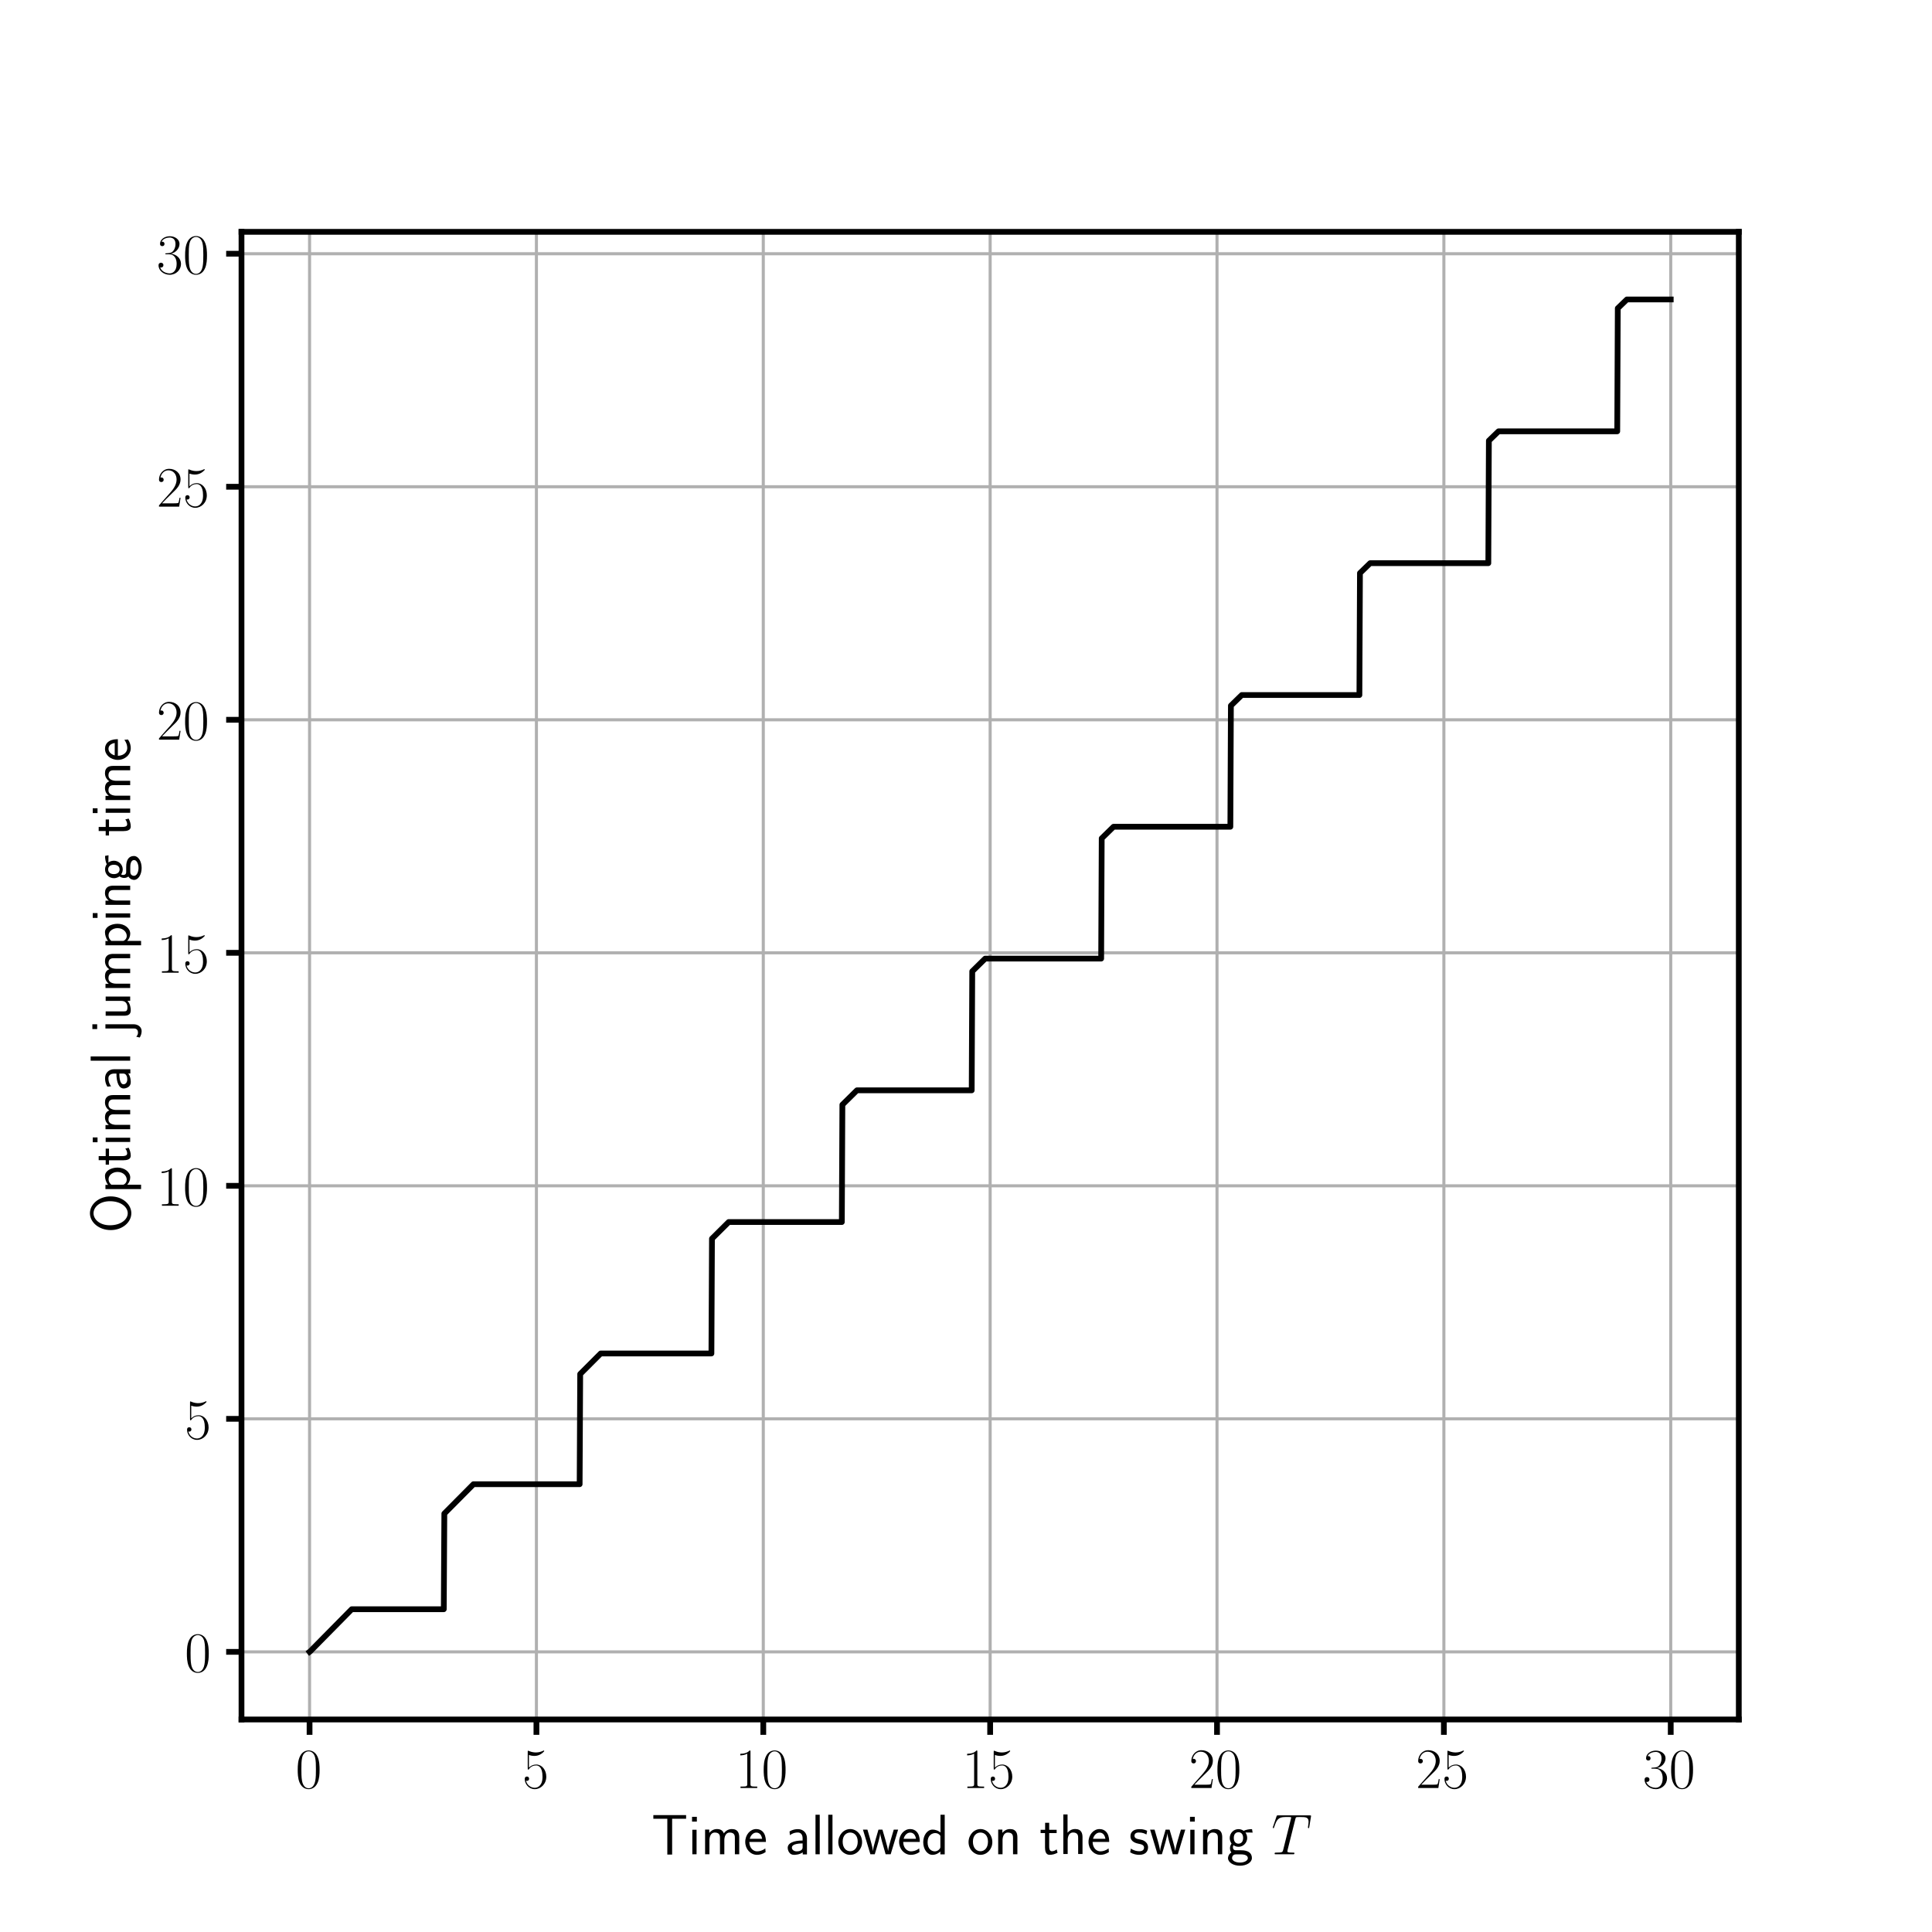
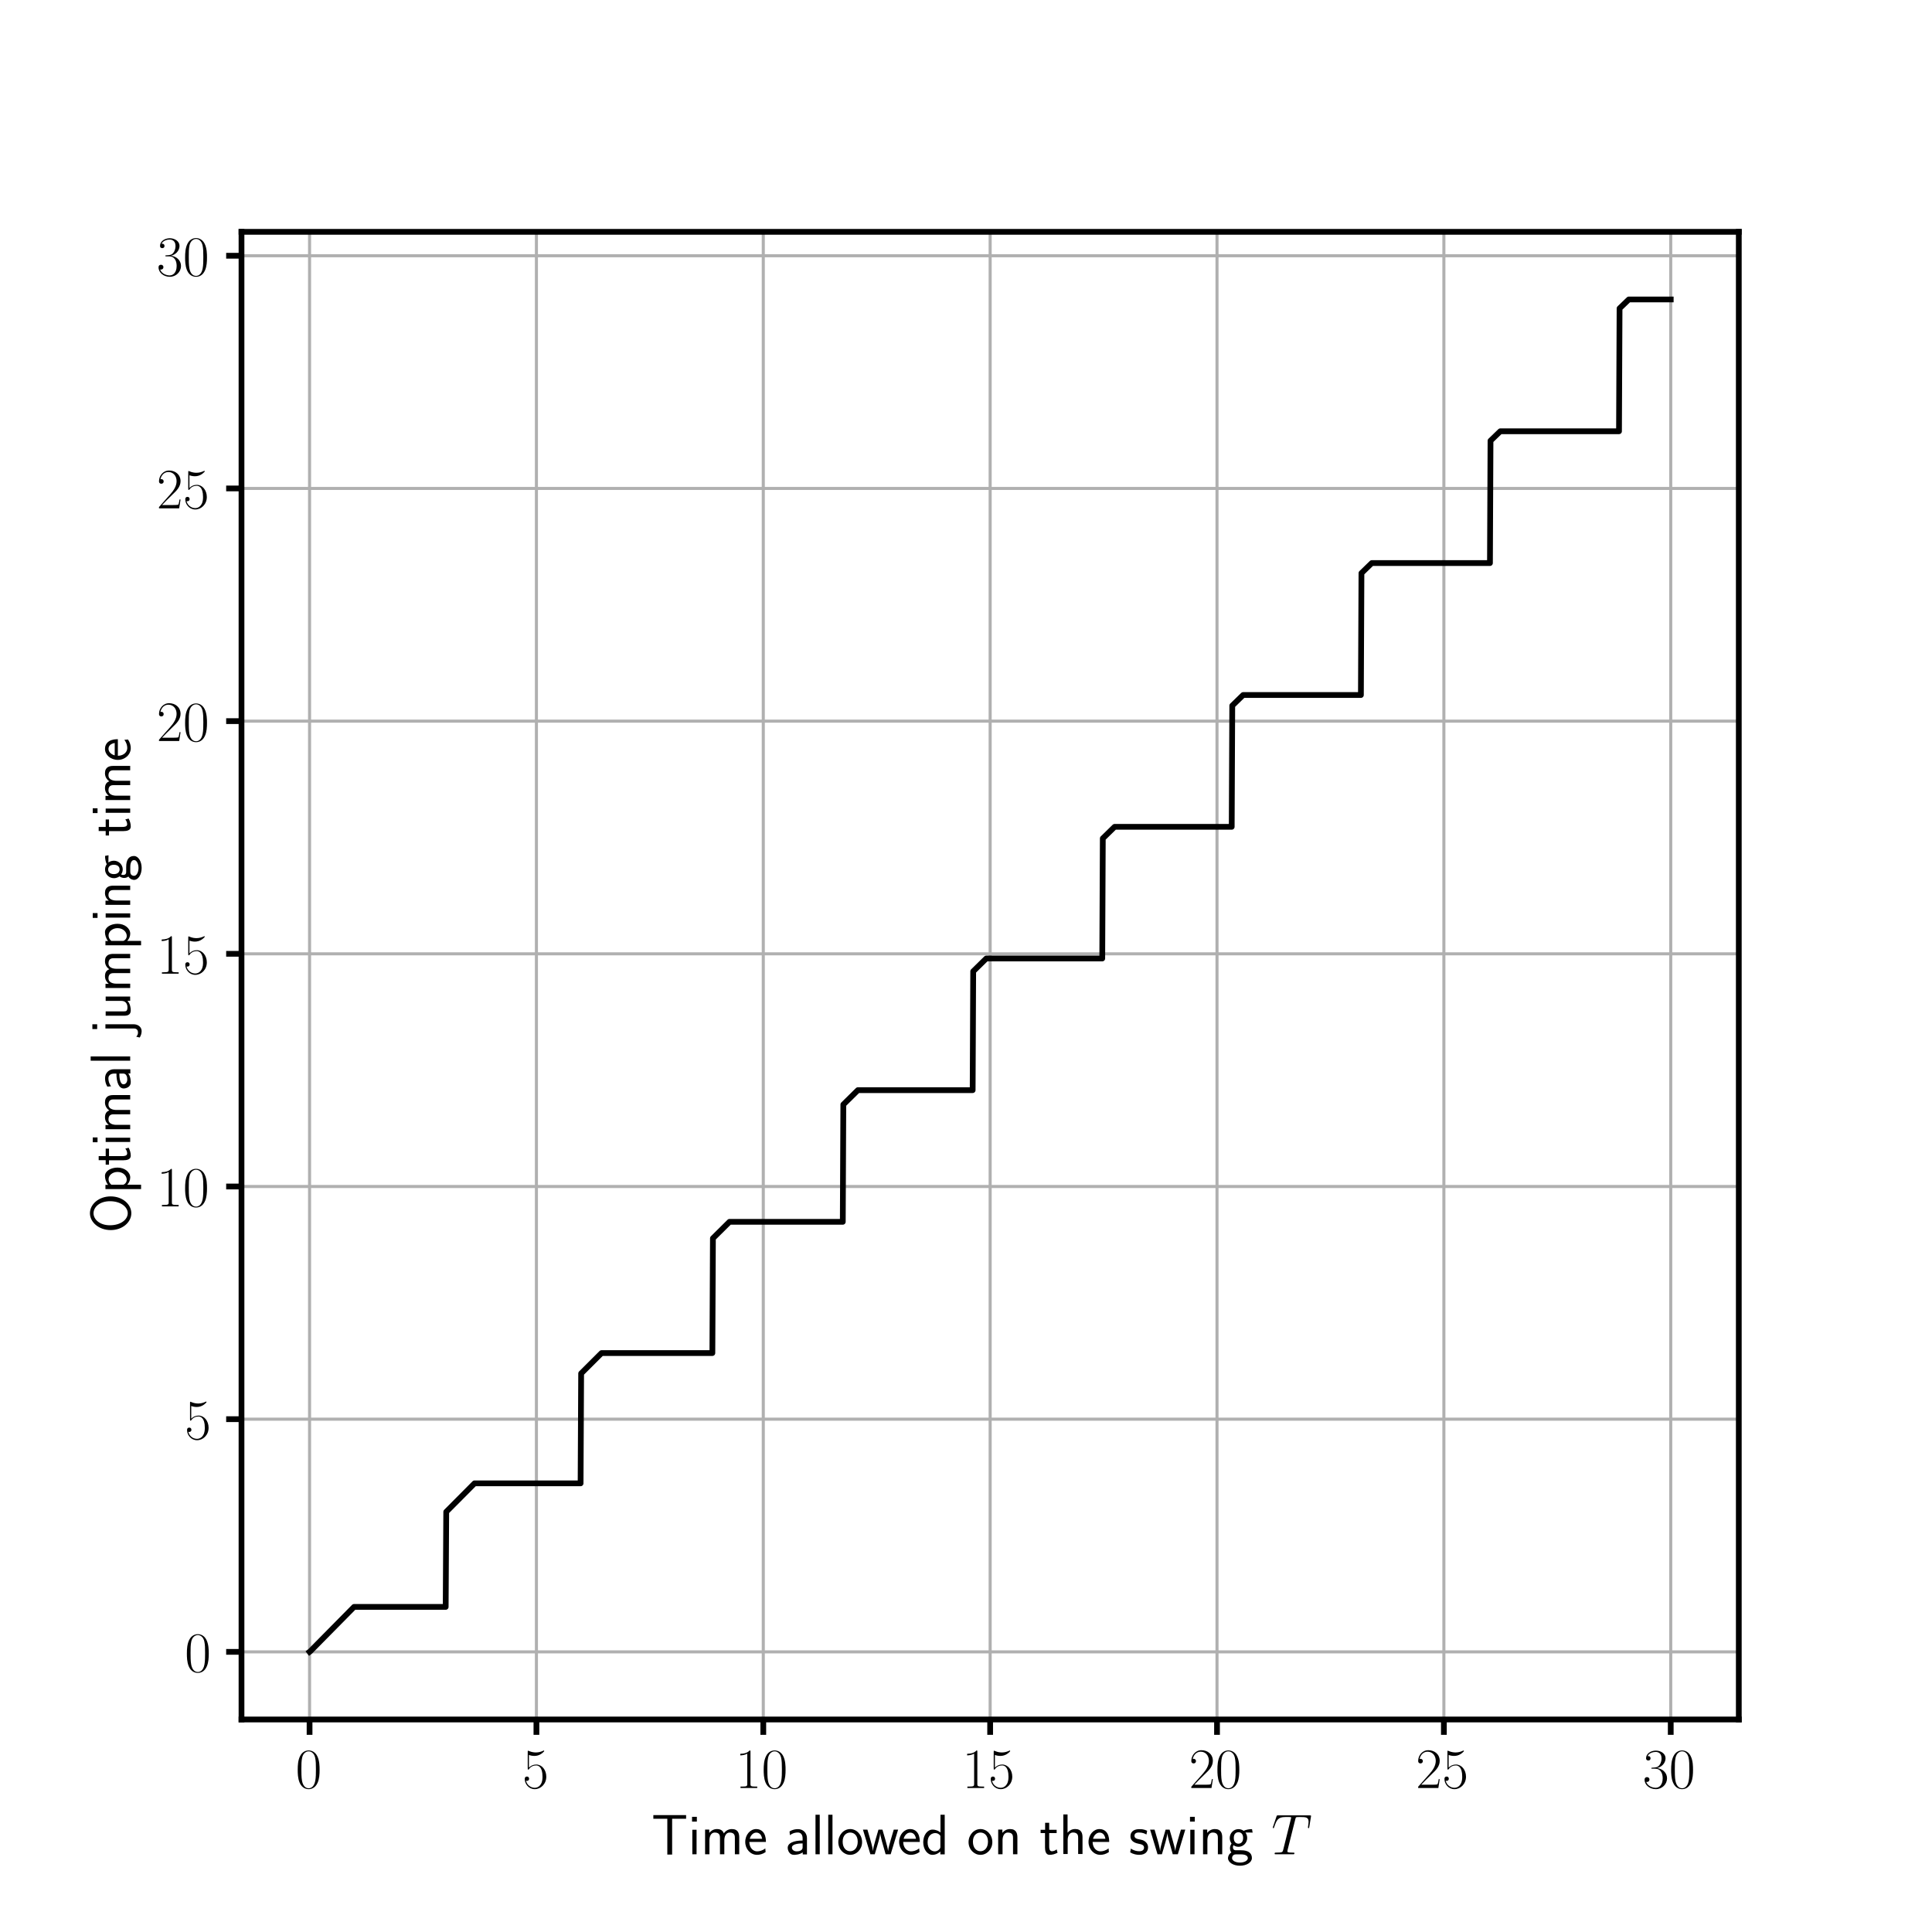
<svg xmlns="http://www.w3.org/2000/svg" xmlns:xlink="http://www.w3.org/1999/xlink" width="504pt" height="504pt" viewBox="0 0 504 504" version="1.1">
  <defs>
    <style type="text/css">*{stroke-linejoin: round; stroke-linecap: butt}</style>
  </defs>
  <g id="figure_1">
    <g id="patch_1">
      <path d="M 0 504  L 504 504  L 504 0  L 0 0  z " style="fill: #ffffff" />
    </g>
    <g id="axes_1">
      <g id="patch_2">
        <path d="M 63 448.56  L 453.6 448.56  L 453.6 60.48  L 63 60.48  z " style="fill: #ffffff" />
      </g>
      <g id="matplotlib.axis_1">
        <g id="xtick_1">
          <g id="line2d_1">
-             <path d="M 80.755 448.56  L 80.755 60.48  " clip-path="url(#p9d971e35a1)" style="fill: none; stroke: #b0b0b0; stroke-width: 0.8; stroke-linecap: square" />
+             <path d="M 80.755 448.56  L 80.755 60.48  " clip-path="url(#p4fda7a0af3)" style="fill: none; stroke: #b0b0b0; stroke-width: 0.8; stroke-linecap: square" />
          </g>
          <g id="line2d_2">
            <defs>
-               <path id="m1499fe1fb4" d="M 0 0  L 0 4  " style="stroke: #000000; stroke-width: 1.5" />
+               <path id="m433e85e1e1" d="M 0 0  L 0 4  " style="stroke: #000000; stroke-width: 1.5" />
            </defs>
            <g>
-               <use xlink:href="#m1499fe1fb4" x="80.755" y="448.56" style="stroke: #000000; stroke-width: 1.5" />
+               <use xlink:href="#m433e85e1e1" x="80.755" y="448.56" style="stroke: #000000; stroke-width: 1.5" />
            </g>
          </g>
          <g id="text_1">
            <g transform="translate(77.09643 466.4377) scale(0.15 -0.15)">
              <defs>
                <path id="CMR17-30" d="M 2688 2025  C 2688 2416 2682 3080 2413 3591  C 2176 4039 1798 4198 1466 4198  C 1158 4198 768 4058 525 3597  C 269 3118 243 2524 243 2025  C 243 1661 250 1106 448 619  C 723 -39 1216 -128 1466 -128  C 1760 -128 2208 -7 2470 600  C 2662 1042 2688 1559 2688 2025  z M 1466 -26  C 1056 -26 813 325 723 812  C 653 1188 653 1738 653 2096  C 653 2588 653 2997 736 3387  C 858 3929 1216 4096 1466 4096  C 1728 4096 2067 3923 2189 3400  C 2272 3036 2278 2607 2278 2096  C 2278 1680 2278 1169 2202 792  C 2067 95 1690 -26 1466 -26  z " transform="scale(0.015625)" />
              </defs>
              <use xlink:href="#CMR17-30" transform="scale(0.996264)" />
            </g>
          </g>
        </g>
        <g id="xtick_2">
          <g id="line2d_3">
-             <path d="M 139.936 448.56  L 139.936 60.48  " clip-path="url(#p9d971e35a1)" style="fill: none; stroke: #b0b0b0; stroke-width: 0.8; stroke-linecap: square" />
+             <path d="M 139.936 448.56  L 139.936 60.48  " clip-path="url(#p4fda7a0af3)" style="fill: none; stroke: #b0b0b0; stroke-width: 0.8; stroke-linecap: square" />
          </g>
          <g id="line2d_4">
            <g>
-               <use xlink:href="#m1499fe1fb4" x="139.936" y="448.56" style="stroke: #000000; stroke-width: 1.5" />
+               <use xlink:href="#m433e85e1e1" x="139.936" y="448.56" style="stroke: #000000; stroke-width: 1.5" />
            </g>
          </g>
          <g id="text_2">
            <g transform="translate(136.2782 466.4377) scale(0.15 -0.15)">
              <defs>
                <path id="CMR17-35" d="M 730 3692  C 794 3666 1056 3584 1325 3584  C 1920 3584 2246 3911 2432 4100  C 2432 4157 2432 4192 2394 4192  C 2387 4192 2374 4192 2323 4163  C 2099 4058 1837 3973 1517 3973  C 1325 3973 1037 3999 723 4139  C 653 4171 640 4171 634 4171  C 602 4171 595 4164 595 4037  L 595 2203  C 595 2089 595 2057 659 2057  C 691 2057 704 2070 736 2114  C 941 2401 1222 2522 1542 2522  C 1766 2522 2246 2382 2246 1289  C 2246 1085 2246 715 2054 421  C 1894 159 1645 25 1370 25  C 947 25 518 320 403 814  C 429 807 480 795 506 795  C 589 795 749 840 749 1038  C 749 1210 627 1280 506 1280  C 358 1280 262 1190 262 1011  C 262 454 704 -128 1382 -128  C 2042 -128 2669 440 2669 1264  C 2669 2030 2170 2624 1549 2624  C 1222 2624 947 2503 730 2274  L 730 3692  z " transform="scale(0.015625)" />
              </defs>
              <use xlink:href="#CMR17-35" transform="scale(0.996264)" />
            </g>
          </g>
        </g>
        <g id="xtick_3">
          <g id="line2d_5">
-             <path d="M 199.118 448.56  L 199.118 60.48  " clip-path="url(#p9d971e35a1)" style="fill: none; stroke: #b0b0b0; stroke-width: 0.8; stroke-linecap: square" />
+             <path d="M 199.118 448.56  L 199.118 60.48  " clip-path="url(#p4fda7a0af3)" style="fill: none; stroke: #b0b0b0; stroke-width: 0.8; stroke-linecap: square" />
          </g>
          <g id="line2d_6">
            <g>
-               <use xlink:href="#m1499fe1fb4" x="199.118" y="448.56" style="stroke: #000000; stroke-width: 1.5" />
+               <use xlink:href="#m433e85e1e1" x="199.118" y="448.56" style="stroke: #000000; stroke-width: 1.5" />
            </g>
          </g>
          <g id="text_3">
            <g transform="translate(191.8019 466.4377) scale(0.15 -0.15)">
              <defs>
                <path id="CMR17-31" d="M 1702 4058  C 1702 4192 1696 4192 1606 4192  C 1357 3916 979 3827 621 3827  C 602 3827 570 3827 563 3808  C 557 3795 557 3782 557 3648  C 755 3648 1088 3686 1344 3839  L 1344 461  C 1344 236 1331 160 781 160  L 589 160  L 589 0  C 896 0 1216 0 1523 0  C 1830 0 2150 0 2458 0  L 2458 160  L 2266 160  C 1715 160 1702 230 1702 458  L 1702 4058  z " transform="scale(0.015625)" />
              </defs>
              <use xlink:href="#CMR17-31" transform="scale(0.996264)" />
              <use xlink:href="#CMR17-30" transform="translate(45.69048 0) scale(0.996264)" />
            </g>
          </g>
        </g>
        <g id="xtick_4">
          <g id="line2d_7">
-             <path d="M 258.3 448.56  L 258.3 60.48  " clip-path="url(#p9d971e35a1)" style="fill: none; stroke: #b0b0b0; stroke-width: 0.8; stroke-linecap: square" />
+             <path d="M 258.3 448.56  L 258.3 60.48  " clip-path="url(#p4fda7a0af3)" style="fill: none; stroke: #b0b0b0; stroke-width: 0.8; stroke-linecap: square" />
          </g>
          <g id="line2d_8">
            <g>
-               <use xlink:href="#m1499fe1fb4" x="258.3" y="448.56" style="stroke: #000000; stroke-width: 1.5" />
+               <use xlink:href="#m433e85e1e1" x="258.3" y="448.56" style="stroke: #000000; stroke-width: 1.5" />
            </g>
          </g>
          <g id="text_4">
            <g transform="translate(250.9838 466.4377) scale(0.15 -0.15)">
              <use xlink:href="#CMR17-31" transform="scale(0.996264)" />
              <use xlink:href="#CMR17-35" transform="translate(45.69048 0) scale(0.996264)" />
            </g>
          </g>
        </g>
        <g id="xtick_5">
          <g id="line2d_9">
-             <path d="M 317.482 448.56  L 317.482 60.48  " clip-path="url(#p9d971e35a1)" style="fill: none; stroke: #b0b0b0; stroke-width: 0.8; stroke-linecap: square" />
+             <path d="M 317.482 448.56  L 317.482 60.48  " clip-path="url(#p4fda7a0af3)" style="fill: none; stroke: #b0b0b0; stroke-width: 0.8; stroke-linecap: square" />
          </g>
          <g id="line2d_10">
            <g>
-               <use xlink:href="#m1499fe1fb4" x="317.482" y="448.56" style="stroke: #000000; stroke-width: 1.5" />
+               <use xlink:href="#m433e85e1e1" x="317.482" y="448.56" style="stroke: #000000; stroke-width: 1.5" />
            </g>
          </g>
          <g id="text_5">
            <g transform="translate(310.1656 466.4377) scale(0.15 -0.15)">
              <defs>
                <path id="CMR17-32" d="M 2669 989  L 2554 989  C 2490 536 2438 459 2413 420  C 2381 369 1920 369 1830 369  L 602 369  C 832 619 1280 1072 1824 1597  C 2214 1967 2669 2402 2669 3035  C 2669 3790 2067 4224 1395 4224  C 691 4224 262 3604 262 3030  C 262 2780 448 2748 525 2748  C 589 2748 781 2787 781 3010  C 781 3207 614 3264 525 3264  C 486 3264 448 3258 422 3245  C 544 3790 915 4058 1306 4058  C 1862 4058 2227 3617 2227 3035  C 2227 2479 1901 2000 1536 1584  L 262 146  L 262 0  L 2515 0  L 2669 989  z " transform="scale(0.015625)" />
              </defs>
              <use xlink:href="#CMR17-32" transform="scale(0.996264)" />
              <use xlink:href="#CMR17-30" transform="translate(45.69048 0) scale(0.996264)" />
            </g>
          </g>
        </g>
        <g id="xtick_6">
          <g id="line2d_11">
-             <path d="M 376.664 448.56  L 376.664 60.48  " clip-path="url(#p9d971e35a1)" style="fill: none; stroke: #b0b0b0; stroke-width: 0.8; stroke-linecap: square" />
+             <path d="M 376.664 448.56  L 376.664 60.48  " clip-path="url(#p4fda7a0af3)" style="fill: none; stroke: #b0b0b0; stroke-width: 0.8; stroke-linecap: square" />
          </g>
          <g id="line2d_12">
            <g>
-               <use xlink:href="#m1499fe1fb4" x="376.664" y="448.56" style="stroke: #000000; stroke-width: 1.5" />
+               <use xlink:href="#m433e85e1e1" x="376.664" y="448.56" style="stroke: #000000; stroke-width: 1.5" />
            </g>
          </g>
          <g id="text_6">
            <g transform="translate(369.3474 466.4377) scale(0.15 -0.15)">
              <use xlink:href="#CMR17-32" transform="scale(0.996264)" />
              <use xlink:href="#CMR17-35" transform="translate(45.69048 0) scale(0.996264)" />
            </g>
          </g>
        </g>
        <g id="xtick_7">
          <g id="line2d_13">
-             <path d="M 435.845 448.56  L 435.845 60.48  " clip-path="url(#p9d971e35a1)" style="fill: none; stroke: #b0b0b0; stroke-width: 0.8; stroke-linecap: square" />
+             <path d="M 435.845 448.56  L 435.845 60.48  " clip-path="url(#p4fda7a0af3)" style="fill: none; stroke: #b0b0b0; stroke-width: 0.8; stroke-linecap: square" />
          </g>
          <g id="line2d_14">
            <g>
-               <use xlink:href="#m1499fe1fb4" x="435.845" y="448.56" style="stroke: #000000; stroke-width: 1.5" />
+               <use xlink:href="#m433e85e1e1" x="435.845" y="448.56" style="stroke: #000000; stroke-width: 1.5" />
            </g>
          </g>
          <g id="text_7">
            <g transform="translate(428.5292 466.4377) scale(0.15 -0.15)">
              <defs>
                <path id="CMR17-33" d="M 1414 2157  C 1984 2157 2234 1662 2234 1090  C 2234 320 1824 25 1453 25  C 1114 25 563 194 390 693  C 422 680 454 680 486 680  C 640 680 755 782 755 948  C 755 1133 614 1216 486 1216  C 378 1216 211 1165 211 926  C 211 335 787 -128 1466 -128  C 2176 -128 2720 430 2720 1085  C 2720 1707 2208 2157 1600 2227  C 2086 2328 2554 2756 2554 3329  C 2554 3820 2048 4179 1472 4179  C 890 4179 378 3829 378 3329  C 378 3110 544 3072 627 3072  C 762 3072 877 3155 877 3321  C 877 3486 762 3569 627 3569  C 602 3569 570 3569 544 3557  C 730 3959 1235 4032 1459 4032  C 1683 4032 2106 3925 2106 3320  C 2106 3143 2080 2828 1862 2550  C 1670 2304 1453 2304 1242 2284  C 1210 2284 1062 2269 1037 2269  C 992 2263 966 2257 966 2208  C 966 2163 973 2157 1101 2157  L 1414 2157  z " transform="scale(0.015625)" />
              </defs>
              <use xlink:href="#CMR17-33" transform="scale(0.996264)" />
              <use xlink:href="#CMR17-30" transform="translate(45.69048 0) scale(0.996264)" />
            </g>
          </g>
        </g>
        <g id="text_8">
          <g transform="translate(169.9289 483.7212) scale(0.15 -0.15)">
            <defs>
              <path id="CMSS17-54" d="M 2317 3968  L 2848 3968  C 2925 3968 3002 3968 3078 3968  L 3878 3968  L 3878 4376  L 218 4376  L 218 3968  L 1018 3968  C 1094 3968 1171 3968 1248 3968  L 1779 3968  L 1779 -32  L 2317 -32  L 2317 3968  z " transform="scale(0.015625)" />
              <path id="CMSS17-69" d="M 979 4183  L 442 4183  L 442 3648  L 979 3648  L 979 4183  z M 947 2739  L 474 2739  L 474 0  L 947 0  L 947 2739  z " transform="scale(0.015625)" />
              <path id="CMSS17-6d" d="M 4288 1877  C 4288 2308 4179 2816 3462 2816  C 2982 2816 2694 2516 2566 2331  C 2451 2670 2182 2816 1798 2816  C 1363 2816 1088 2568 941 2389  L 941 2758  L 474 2758  L 474 0  L 960 0  L 960 1559  C 960 1939 1101 2428 1555 2428  C 2138 2428 2138 2016 2138 1829  L 2138 0  L 2624 0  L 2624 1559  C 2624 1939 2765 2428 3219 2428  C 3802 2428 3802 2016 3802 1829  L 3802 0  L 4288 0  L 4288 1877  z " transform="scale(0.015625)" />
              <path id="CMSS17-65" d="M 2502 1377  C 2502 1590 2490 2003 2285 2345  C 2061 2713 1696 2816 1421 2816  C 755 2816 192 2188 192 1375  C 192 582 774 -64 1510 -64  C 1798 -64 2150 19 2470 248  C 2470 274 2458 414 2451 420  C 2451 433 2432 630 2432 656  C 2125 407 1773 325 1517 325  C 1107 325 666 667 646 1377  L 2502 1377  z M 698 1728  C 781 2084 1062 2421 1421 2421  C 1517 2421 1965 2421 2080 1728  L 698 1728  z " transform="scale(0.015625)" />
              <path id="CMSS17-61" d="M 2406 1791  C 2406 2392 1978 2808 1402 2808  C 1120 2808 813 2757 461 2553  L 499 2135  C 659 2248 934 2432 1395 2432  C 1722 2432 1920 2180 1920 1782  L 1920 1536  C 896 1536 256 1238 256 726  C 256 461 416 -64 947 -64  C 1043 -64 1562 -64 1933 217  L 1933 -19  L 2406 -19  L 2406 1791  z M 1920 816  C 1920 701 1920 548 1728 434  C 1562 325 1350 325 1261 325  C 941 325 723 511 723 744  C 723 1211 1722 1211 1920 1211  L 1920 816  z " transform="scale(0.015625)" />
              <path id="CMSS17-6c" d="M 947 4416  L 474 4416  L 474 0  L 947 0  L 947 4416  z " transform="scale(0.015625)" />
              <path id="CMSS17-6f" d="M 2829 1356  C 2829 2176 2221 2816 1504 2816  C 768 2816 173 2157 173 1356  C 173 544 787 -64 1498 -64  C 2227 -64 2829 563 2829 1356  z M 1504 337  C 1050 337 659 709 659 1408  C 659 2151 1114 2427 1498 2427  C 1914 2427 2342 2126 2342 1408  C 2342 683 1926 337 1504 337  z " transform="scale(0.015625)" />
              <path id="CMSS17-77" d="M 4013 2752  L 3526 2752  L 3187 1601  C 3117 1358 2918 685 2893 371  L 2886 371  C 2874 564 2765 1024 2586 1633  L 2259 2752  L 1818 2752  L 1498 1658  C 1338 1101 1216 627 1203 371  L 1197 371  C 1171 749 909 1633 870 1773  L 582 2752  L 83 2752  L 915 0  L 1402 0  C 1734 1096 1990 1943 2010 2370  C 2022 2160 2131 1707 2195 1484  L 2618 0  L 3181 0  L 4013 2752  z " transform="scale(0.015625)" />
              <path id="CMSS17-64" d="M 2611 4416  L 2138 4416  L 2138 2438  C 1939 2603 1613 2756 1254 2756  C 672 2756 211 2131 211 1347  C 211 562 666 -64 1235 -64  C 1677 -64 1971 172 2125 306  L 2125 -13  L 2611 -13  L 2611 4416  z M 2125 836  C 2125 747 2125 653 1926 482  C 1798 375 1645 325 1498 325  C 1152 325 698 576 698 1340  C 698 2134 1210 2368 1562 2368  C 1798 2368 1990 2254 2125 2065  L 2125 836  z " transform="scale(0.015625)" />
              <path id="CMSS17-6e" d="M 2618 1877  C 2618 2283 2522 2816 1798 2816  C 1389 2816 1120 2606 941 2389  L 941 2758  L 474 2758  L 474 0  L 960 0  L 960 1559  C 960 1964 1114 2428 1549 2428  C 2112 2428 2131 2048 2131 1829  L 2131 0  L 2618 0  L 2618 1877  z " transform="scale(0.015625)" />
              <path id="CMSS17-74" d="M 1069 2368  L 1901 2368  L 1901 2737  L 1069 2737  L 1069 3520  L 614 3520  L 614 2737  L 109 2737  L 109 2368  L 602 2368  L 602 749  C 602 384 685 -64 1107 -64  C 1427 -64 1722 25 2003 172  L 1901 548  C 1747 414 1562 337 1363 337  C 1082 337 1069 696 1069 856  L 1069 2368  z " transform="scale(0.015625)" />
              <path id="CMSS17-68" d="M 2618 1891  C 2618 2292 2522 2820 1798 2820  C 1395 2820 1133 2623 947 2407  L 947 4448  L 474 4448  L 474 32  L 960 32  L 960 1573  C 960 1973 1114 2432 1549 2432  C 2112 2432 2131 2056 2131 1839  L 2131 32  L 2618 32  L 2618 1891  z " transform="scale(0.015625)" />
              <path id="CMSS17-73" d="M 2061 2627  C 1683 2807 1389 2807 1197 2807  C 742 2807 198 2648 198 2003  C 198 1359 902 1218 1094 1179  C 1389 1122 1715 1058 1715 740  C 1715 337 1254 337 1171 337  C 915 337 563 407 243 638  L 166 210  C 531 0 883 -64 1178 -64  C 1965 -64 2163 416 2163 781  C 2163 1094 1984 1305 1862 1401  C 1651 1568 1574 1587 1050 1696  C 960 1709 646 1779 646 2066  C 646 2432 1050 2432 1139 2432  C 1555 2432 1811 2303 1984 2208  L 2061 2627  z " transform="scale(0.015625)" />
              <path id="CMSS17-67" d="M 2848 2808  C 2483 2808 2170 2738 1914 2617  C 1702 2777 1485 2808 1338 2808  C 781 2808 358 2349 358 1814  C 358 1468 550 1207 563 1195  C 448 1035 384 863 384 672  C 384 448 474 289 544 200  C 211 -3 166 -314 166 -435  C 166 -898 749 -1280 1498 -1280  C 2253 -1280 2835 -898 2835 -428  C 2835 448 1856 448 1587 448  L 1069 448  C 973 448 717 448 717 791  C 717 921 774 1004 781 1010  C 877 940 1075 832 1338 832  C 1869 832 2310 1278 2310 1827  C 2310 2132 2170 2355 2112 2432  L 2131 2432  C 2150 2432 2419 2432 2515 2432  C 2720 2432 2739 2429 2918 2419  L 2848 2808  z M 1338 1182  C 1120 1182 813 1315 813 1823  C 813 2375 1165 2464 1331 2464  C 1549 2464 1856 2331 1856 1823  C 1856 1271 1504 1182 1338 1182  z M 1581 -10  C 1734 -10 2381 -10 2381 -442  C 2381 -714 1984 -929 1504 -929  C 1018 -929 621 -720 621 -435  C 621 -403 621 -10 1062 -10  L 1581 -10  z " transform="scale(0.015625)" />
              <path id="CMMI12-54" d="M 2669 3910  C 2707 4064 2720 4121 2816 4147  C 2867 4160 3078 4160 3213 4160  C 3853 4160 4154 4134 4154 3634  C 4154 3537 4128 3295 4090 3057  L 4083 2980  C 4083 2954 4109 2916 4147 2916  C 4211 2916 4211 2948 4230 3050  L 4416 4184  C 4429 4243 4429 4256 4429 4275  C 4429 4345 4390 4345 4262 4345  L 762 4345  C 614 4345 608 4339 570 4224  L 179 3070  C 173 3056 154 2986 154 2980  C 154 2948 179 2916 218 2916  C 269 2916 282 2941 307 3024  C 576 3801 710 4160 1562 4160  L 1990 4160  C 2144 4160 2208 4160 2208 4089  C 2208 4069 2208 4057 2176 3941  L 1318 499  C 1254 249 1242 185 563 185  C 403 185 358 185 358 64  C 358 0 429 0 461 0  C 621 0 787 0 947 0  L 1946 0  C 2106 0 2278 0 2438 0  C 2509 0 2573 0 2573 121  C 2573 185 2528 185 2362 185  C 1786 185 1786 243 1786 339  C 1786 346 1786 391 1811 494  L 2669 3910  z " transform="scale(0.015625)" />
            </defs>
            <use xlink:href="#CMSS17-54" transform="scale(0.996264)" />
            <use xlink:href="#CMSS17-69" transform="translate(63.81945 0) scale(0.996264)" />
            <use xlink:href="#CMSS17-6d" transform="translate(86.00018 0) scale(0.996264)" />
            <use xlink:href="#CMSS17-65" transform="translate(160.2294 0) scale(0.996264)" />
            <use xlink:href="#CMSS17-61" transform="translate(233.0974 0) scale(0.996264)" />
            <use xlink:href="#CMSS17-6c" transform="translate(278.0193 0) scale(0.996264)" />
            <use xlink:href="#CMSS17-6c" transform="translate(300.2 0) scale(0.996264)" />
            <use xlink:href="#CMSS17-6f" transform="translate(322.3807 0) scale(0.996264)" />
            <use xlink:href="#CMSS17-77" transform="translate(366.6219 0) scale(0.996264)" />
            <use xlink:href="#CMSS17-65" transform="translate(427.839 0) scale(0.996264)" />
            <use xlink:href="#CMSS17-64" transform="translate(469.4778 0) scale(0.996264)" />
            <use xlink:href="#CMSS17-6f" transform="translate(548.9119 0) scale(0.996264)" />
            <use xlink:href="#CMSS17-6e" transform="translate(595.7555 0) scale(0.996264)" />
            <use xlink:href="#CMSS17-74" transform="translate(675.1896 0) scale(0.996264)" />
            <use xlink:href="#CMSS17-68" transform="translate(709.0211 0) scale(0.996264)" />
            <use xlink:href="#CMSS17-65" transform="translate(757.2261 0) scale(0.996264)" />
            <use xlink:href="#CMSS17-73" transform="translate(830.094 0) scale(0.996264)" />
            <use xlink:href="#CMSS17-77" transform="translate(866.0075 0) scale(0.996264)" />
            <use xlink:href="#CMSS17-69" transform="translate(929.8271 0) scale(0.996264)" />
            <use xlink:href="#CMSS17-6e" transform="translate(952.0078 0) scale(0.996264)" />
            <use xlink:href="#CMSS17-67" transform="translate(1000.213 0) scale(0.996264)" />
            <use xlink:href="#CMMI12-54" transform="translate(1078.285 0) scale(0.996264)" />
          </g>
        </g>
      </g>
      <g id="matplotlib.axis_2">
        <g id="ytick_1">
          <g id="line2d_15">
-             <path d="M 63 430.92  L 453.6 430.92  " clip-path="url(#p9d971e35a1)" style="fill: none; stroke: #b0b0b0; stroke-width: 0.8; stroke-linecap: square" />
+             <path d="M 63 430.92  L 453.6 430.92  " clip-path="url(#p4fda7a0af3)" style="fill: none; stroke: #b0b0b0; stroke-width: 0.8; stroke-linecap: square" />
          </g>
          <g id="line2d_16">
            <defs>
-               <path id="m7752da7ff7" d="M 0 0  L -4 0  " style="stroke: #000000; stroke-width: 1.5" />
+               <path id="mbb1bd8a772" d="M 0 0  L -4 0  " style="stroke: #000000; stroke-width: 1.5" />
            </defs>
            <g>
-               <use xlink:href="#m7752da7ff7" x="63" y="430.92" style="stroke: #000000; stroke-width: 1.5" />
+               <use xlink:href="#mbb1bd8a772" x="63" y="430.92" style="stroke: #000000; stroke-width: 1.5" />
            </g>
          </g>
          <g id="text_9">
            <g transform="translate(48.18376 436.1089) scale(0.15 -0.15)">
              <use xlink:href="#CMR17-30" transform="scale(0.996264)" />
            </g>
          </g>
        </g>
        <g id="ytick_2">
          <g id="line2d_17">
-             <path d="M 63 370.132  L 453.6 370.132  " clip-path="url(#p9d971e35a1)" style="fill: none; stroke: #b0b0b0; stroke-width: 0.8; stroke-linecap: square" />
+             <path d="M 63 370.22  L 453.6 370.22  " clip-path="url(#p4fda7a0af3)" style="fill: none; stroke: #b0b0b0; stroke-width: 0.8; stroke-linecap: square" />
          </g>
          <g id="line2d_18">
            <g>
-               <use xlink:href="#m7752da7ff7" x="63" y="370.132" style="stroke: #000000; stroke-width: 1.5" />
+               <use xlink:href="#mbb1bd8a772" x="63" y="370.22" style="stroke: #000000; stroke-width: 1.5" />
            </g>
          </g>
          <g id="text_10">
-             <g transform="translate(48.18376 375.3209) scale(0.15 -0.15)">
+             <g transform="translate(48.18376 375.4088) scale(0.15 -0.15)">
              <use xlink:href="#CMR17-35" transform="scale(0.996264)" />
            </g>
          </g>
        </g>
        <g id="ytick_3">
          <g id="line2d_19">
-             <path d="M 63 309.344  L 453.6 309.344  " clip-path="url(#p9d971e35a1)" style="fill: none; stroke: #b0b0b0; stroke-width: 0.8; stroke-linecap: square" />
+             <path d="M 63 309.52  L 453.6 309.52  " clip-path="url(#p4fda7a0af3)" style="fill: none; stroke: #b0b0b0; stroke-width: 0.8; stroke-linecap: square" />
          </g>
          <g id="line2d_20">
            <g>
-               <use xlink:href="#m7752da7ff7" x="63" y="309.344" style="stroke: #000000; stroke-width: 1.5" />
+               <use xlink:href="#mbb1bd8a772" x="63" y="309.52" style="stroke: #000000; stroke-width: 1.5" />
            </g>
          </g>
          <g id="text_11">
-             <g transform="translate(40.86752 314.5329) scale(0.15 -0.15)">
+             <g transform="translate(40.86752 314.7087) scale(0.15 -0.15)">
              <use xlink:href="#CMR17-31" transform="scale(0.996264)" />
              <use xlink:href="#CMR17-30" transform="translate(45.69048 0) scale(0.996264)" />
            </g>
          </g>
        </g>
        <g id="ytick_4">
          <g id="line2d_21">
-             <path d="M 63 248.556  L 453.6 248.556  " clip-path="url(#p9d971e35a1)" style="fill: none; stroke: #b0b0b0; stroke-width: 0.8; stroke-linecap: square" />
+             <path d="M 63 248.82  L 453.6 248.82  " clip-path="url(#p4fda7a0af3)" style="fill: none; stroke: #b0b0b0; stroke-width: 0.8; stroke-linecap: square" />
          </g>
          <g id="line2d_22">
            <g>
-               <use xlink:href="#m7752da7ff7" x="63" y="248.556" style="stroke: #000000; stroke-width: 1.5" />
+               <use xlink:href="#mbb1bd8a772" x="63" y="248.82" style="stroke: #000000; stroke-width: 1.5" />
            </g>
          </g>
          <g id="text_12">
-             <g transform="translate(40.86752 253.745) scale(0.15 -0.15)">
+             <g transform="translate(40.86752 254.0086) scale(0.15 -0.15)">
              <use xlink:href="#CMR17-31" transform="scale(0.996264)" />
              <use xlink:href="#CMR17-35" transform="translate(45.69048 0) scale(0.996264)" />
            </g>
          </g>
        </g>
        <g id="ytick_5">
          <g id="line2d_23">
-             <path d="M 63 187.768  L 453.6 187.768  " clip-path="url(#p9d971e35a1)" style="fill: none; stroke: #b0b0b0; stroke-width: 0.8; stroke-linecap: square" />
+             <path d="M 63 188.12  L 453.6 188.12  " clip-path="url(#p4fda7a0af3)" style="fill: none; stroke: #b0b0b0; stroke-width: 0.8; stroke-linecap: square" />
          </g>
          <g id="line2d_24">
            <g>
-               <use xlink:href="#m7752da7ff7" x="63" y="187.768" style="stroke: #000000; stroke-width: 1.5" />
+               <use xlink:href="#mbb1bd8a772" x="63" y="188.12" style="stroke: #000000; stroke-width: 1.5" />
            </g>
          </g>
          <g id="text_13">
-             <g transform="translate(40.86752 192.957) scale(0.15 -0.15)">
+             <g transform="translate(40.86752 193.3084) scale(0.15 -0.15)">
              <use xlink:href="#CMR17-32" transform="scale(0.996264)" />
              <use xlink:href="#CMR17-30" transform="translate(45.69048 0) scale(0.996264)" />
            </g>
          </g>
        </g>
        <g id="ytick_6">
          <g id="line2d_25">
-             <path d="M 63 126.98  L 453.6 126.98  " clip-path="url(#p9d971e35a1)" style="fill: none; stroke: #b0b0b0; stroke-width: 0.8; stroke-linecap: square" />
+             <path d="M 63 127.419  L 453.6 127.419  " clip-path="url(#p4fda7a0af3)" style="fill: none; stroke: #b0b0b0; stroke-width: 0.8; stroke-linecap: square" />
          </g>
          <g id="line2d_26">
            <g>
-               <use xlink:href="#m7752da7ff7" x="63" y="126.98" style="stroke: #000000; stroke-width: 1.5" />
+               <use xlink:href="#mbb1bd8a772" x="63" y="127.419" style="stroke: #000000; stroke-width: 1.5" />
            </g>
          </g>
          <g id="text_14">
-             <g transform="translate(40.86752 132.169) scale(0.15 -0.15)">
+             <g transform="translate(40.86752 132.6083) scale(0.15 -0.15)">
              <use xlink:href="#CMR17-32" transform="scale(0.996264)" />
              <use xlink:href="#CMR17-35" transform="translate(45.69048 0) scale(0.996264)" />
            </g>
          </g>
        </g>
        <g id="ytick_7">
          <g id="line2d_27">
-             <path d="M 63 66.192  L 453.6 66.192  " clip-path="url(#p9d971e35a1)" style="fill: none; stroke: #b0b0b0; stroke-width: 0.8; stroke-linecap: square" />
+             <path d="M 63 66.719  L 453.6 66.719  " clip-path="url(#p4fda7a0af3)" style="fill: none; stroke: #b0b0b0; stroke-width: 0.8; stroke-linecap: square" />
          </g>
          <g id="line2d_28">
            <g>
-               <use xlink:href="#m7752da7ff7" x="63" y="66.192" style="stroke: #000000; stroke-width: 1.5" />
+               <use xlink:href="#mbb1bd8a772" x="63" y="66.719" style="stroke: #000000; stroke-width: 1.5" />
            </g>
          </g>
          <g id="text_15">
-             <g transform="translate(40.86752 71.38107) scale(0.15 -0.15)">
+             <g transform="translate(40.86752 71.90824) scale(0.15 -0.15)">
              <use xlink:href="#CMR17-33" transform="scale(0.996264)" />
              <use xlink:href="#CMR17-30" transform="translate(45.69048 0) scale(0.996264)" />
            </g>
          </g>
        </g>
        <g id="text_16">
          <g transform="translate(33.96178 321.6675) rotate(-90) scale(0.15 -0.15)">
            <defs>
              <path id="CMSS17-4f" d="M 4096 2178  C 4096 3503 3219 4497 2214 4497  C 1210 4497 333 3497 333 2178  C 333 847 1222 -128 2214 -128  C 3206 -128 4096 847 4096 2178  z M 2214 273  C 1510 273 870 1057 870 2261  C 870 3433 1549 4096 2214 4096  C 2880 4096 3558 3433 3558 2261  C 3558 1051 2912 273 2214 273  z " transform="scale(0.015625)" />
              <path id="CMSS17-70" d="M 966 333  C 1178 129 1466 -5 1773 -5  C 2368 -5 2880 603 2880 1412  C 2880 2159 2496 2816 1946 2816  C 1626 2816 1242 2702 954 2472  L 954 2765  L 480 2765  L 480 -1216  L 966 -1216  L 966 333  z M 966 2100  C 1018 2176 1235 2415 1587 2415  C 2035 2415 2394 1960 2394 1412  C 2394 787 1958 384 1530 384  C 1402 384 1267 415 1139 523  C 966 674 966 768 966 857  L 966 2100  z " transform="scale(0.015625)" />
              <path id="CMSS17-6a" d="M 1114 4224  L 576 4224  L 576 3689  L 1114 3689  L 1114 4224  z M -371 -1064  C -166 -1191 83 -1280 352 -1280  C 755 -1280 1114 -935 1114 -366  L 1114 2767  L 640 2767  L 640 -425  C 640 -815 346 -873 179 -873  C 38 -873 -128 -828 -275 -675  L -371 -1064  z " transform="scale(0.015625)" />
              <path id="CMSS17-75" d="M 2618 2739  L 2131 2739  L 2131 972  C 2131 498 1786 306 1421 306  C 998 306 960 447 960 709  L 960 2739  L 474 2739  L 474 678  C 474 179 646 -64 1088 -64  C 1306 -64 1798 -13 2144 306  L 2144 0  L 2618 0  L 2618 2739  z " transform="scale(0.015625)" />
            </defs>
            <use xlink:href="#CMSS17-4f" transform="scale(0.996264)" />
            <use xlink:href="#CMSS17-70" transform="translate(69.02425 0) scale(0.996264)" />
            <use xlink:href="#CMSS17-74" transform="translate(117.2292 0) scale(0.996264)" />
            <use xlink:href="#CMSS17-69" transform="translate(151.0608 0) scale(0.996264)" />
            <use xlink:href="#CMSS17-6d" transform="translate(173.2415 0) scale(0.996264)" />
            <use xlink:href="#CMSS17-61" transform="translate(247.4707 0) scale(0.996264)" />
            <use xlink:href="#CMSS17-6c" transform="translate(292.3927 0) scale(0.996264)" />
            <use xlink:href="#CMSS17-6a" transform="translate(345.8025 0) scale(0.996264)" />
            <use xlink:href="#CMSS17-75" transform="translate(370.5856 0) scale(0.996264)" />
            <use xlink:href="#CMSS17-6d" transform="translate(418.7905 0) scale(0.996264)" />
            <use xlink:href="#CMSS17-70" transform="translate(493.0198 0) scale(0.996264)" />
            <use xlink:href="#CMSS17-69" transform="translate(541.2247 0) scale(0.996264)" />
            <use xlink:href="#CMSS17-6e" transform="translate(563.4054 0) scale(0.996264)" />
            <use xlink:href="#CMSS17-67" transform="translate(611.6104 0) scale(0.996264)" />
            <use xlink:href="#CMSS17-74" transform="translate(689.6831 0) scale(0.996264)" />
            <use xlink:href="#CMSS17-69" transform="translate(723.5147 0) scale(0.996264)" />
            <use xlink:href="#CMSS17-6d" transform="translate(745.6954 0) scale(0.996264)" />
            <use xlink:href="#CMSS17-65" transform="translate(819.9247 0) scale(0.996264)" />
          </g>
        </g>
      </g>
      <g id="line2d_29">
-         <path d="M 80.755 430.92  L 80.897 430.811  L 91.763 419.795  L 115.77 419.795  L 115.912 394.845  L 123.512 387.185  L 151.212 387.185  L 151.354 358.441  L 156.716 353.079  L 185.588 353.079  L 185.73 323.132  L 190.098 318.791  L 219.609 318.791  L 219.751 288.188  L 223.551 284.431  L 253.488 284.431  L 253.63 253.389  L 257.004 250.07  L 287.261 250.07  L 287.403 218.7  L 290.492 215.673  L 320.962 215.673  L 321.104 184.084  L 323.945 181.312  L 354.628 181.312  L 354.77 149.504  L 357.434 146.915  L 388.259 146.915  L 388.401 114.961  L 390.922 112.517  L 421.889 112.517  L 422.031 80.418  L 424.41 78.12  L 435.845 78.12  L 435.845 78.12  " clip-path="url(#p9d971e35a1)" style="fill: none; stroke: #000000; stroke-width: 1.5; stroke-linecap: square" />
+         <path d="M 80.755 430.92  L 80.897 430.811  L 92.367 419.192  L 116.267 419.192  L 116.409 394.387  L 123.796 386.957  L 151.46 386.957  L 151.602 358.291  L 156.929 352.973  L 185.836 352.973  L 185.979 323.033  L 190.311 318.735  L 219.858 318.735  L 220 288.139  L 223.799 284.387  L 253.737 284.387  L 253.879 253.391  L 257.288 250.04  L 287.545 250.04  L 287.687 218.715  L 290.776 215.692  L 321.317 215.692  L 321.459 184.077  L 324.3 181.308  L 355.019 181.308  L 355.161 149.51  L 357.86 146.888  L 388.685 146.888  L 388.827 114.981  L 391.384 112.504  L 422.351 112.504  L 422.493 80.451  L 424.908 78.12  L 435.845 78.12  L 435.845 78.12  " clip-path="url(#p4fda7a0af3)" style="fill: none; stroke: #000000; stroke-width: 1.5; stroke-linecap: square" />
      </g>
      <g id="patch_3">
        <path d="M 63 448.56  L 63 60.48  " style="fill: none; stroke: #000000; stroke-width: 1.5; stroke-linejoin: miter; stroke-linecap: square" />
      </g>
      <g id="patch_4">
        <path d="M 453.6 448.56  L 453.6 60.48  " style="fill: none; stroke: #000000; stroke-width: 1.5; stroke-linejoin: miter; stroke-linecap: square" />
      </g>
      <g id="patch_5">
        <path d="M 63 448.56  L 453.6 448.56  " style="fill: none; stroke: #000000; stroke-width: 1.5; stroke-linejoin: miter; stroke-linecap: square" />
      </g>
      <g id="patch_6">
        <path d="M 63 60.48  L 453.6 60.48  " style="fill: none; stroke: #000000; stroke-width: 1.5; stroke-linejoin: miter; stroke-linecap: square" />
      </g>
    </g>
  </g>
  <defs>
-     <clipPath id="p9d971e35a1">
+     <clipPath id="p4fda7a0af3">
      <rect x="63" y="60.48" width="390.6" height="388.08" />
    </clipPath>
  </defs>
</svg>
